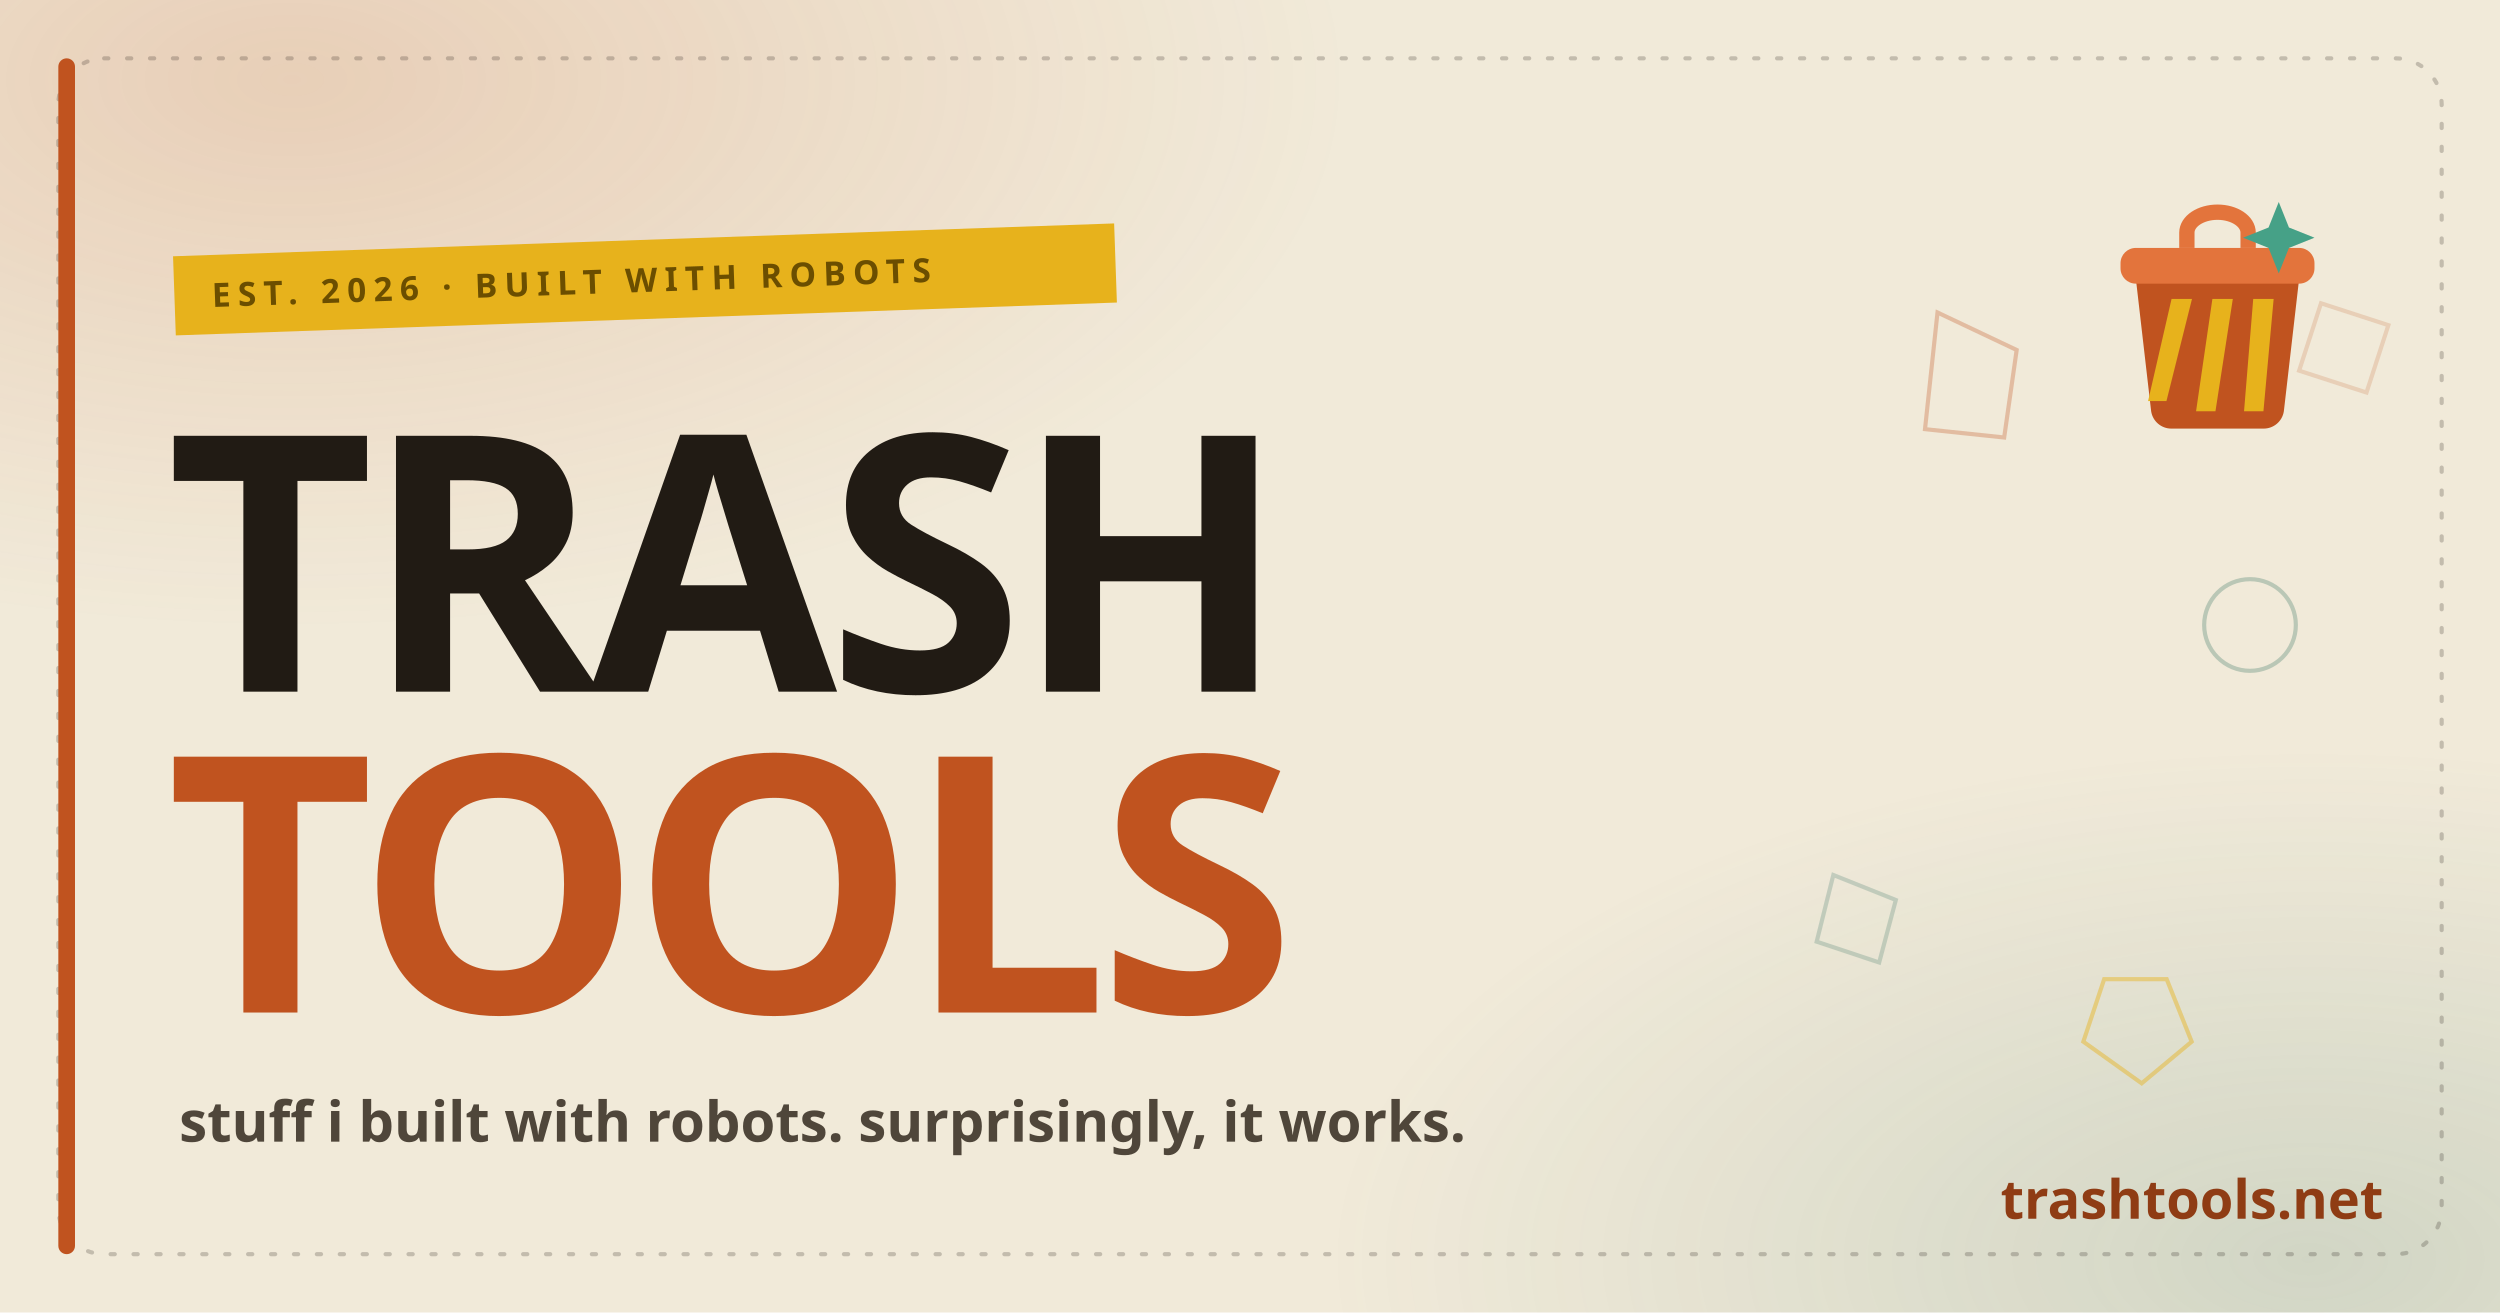
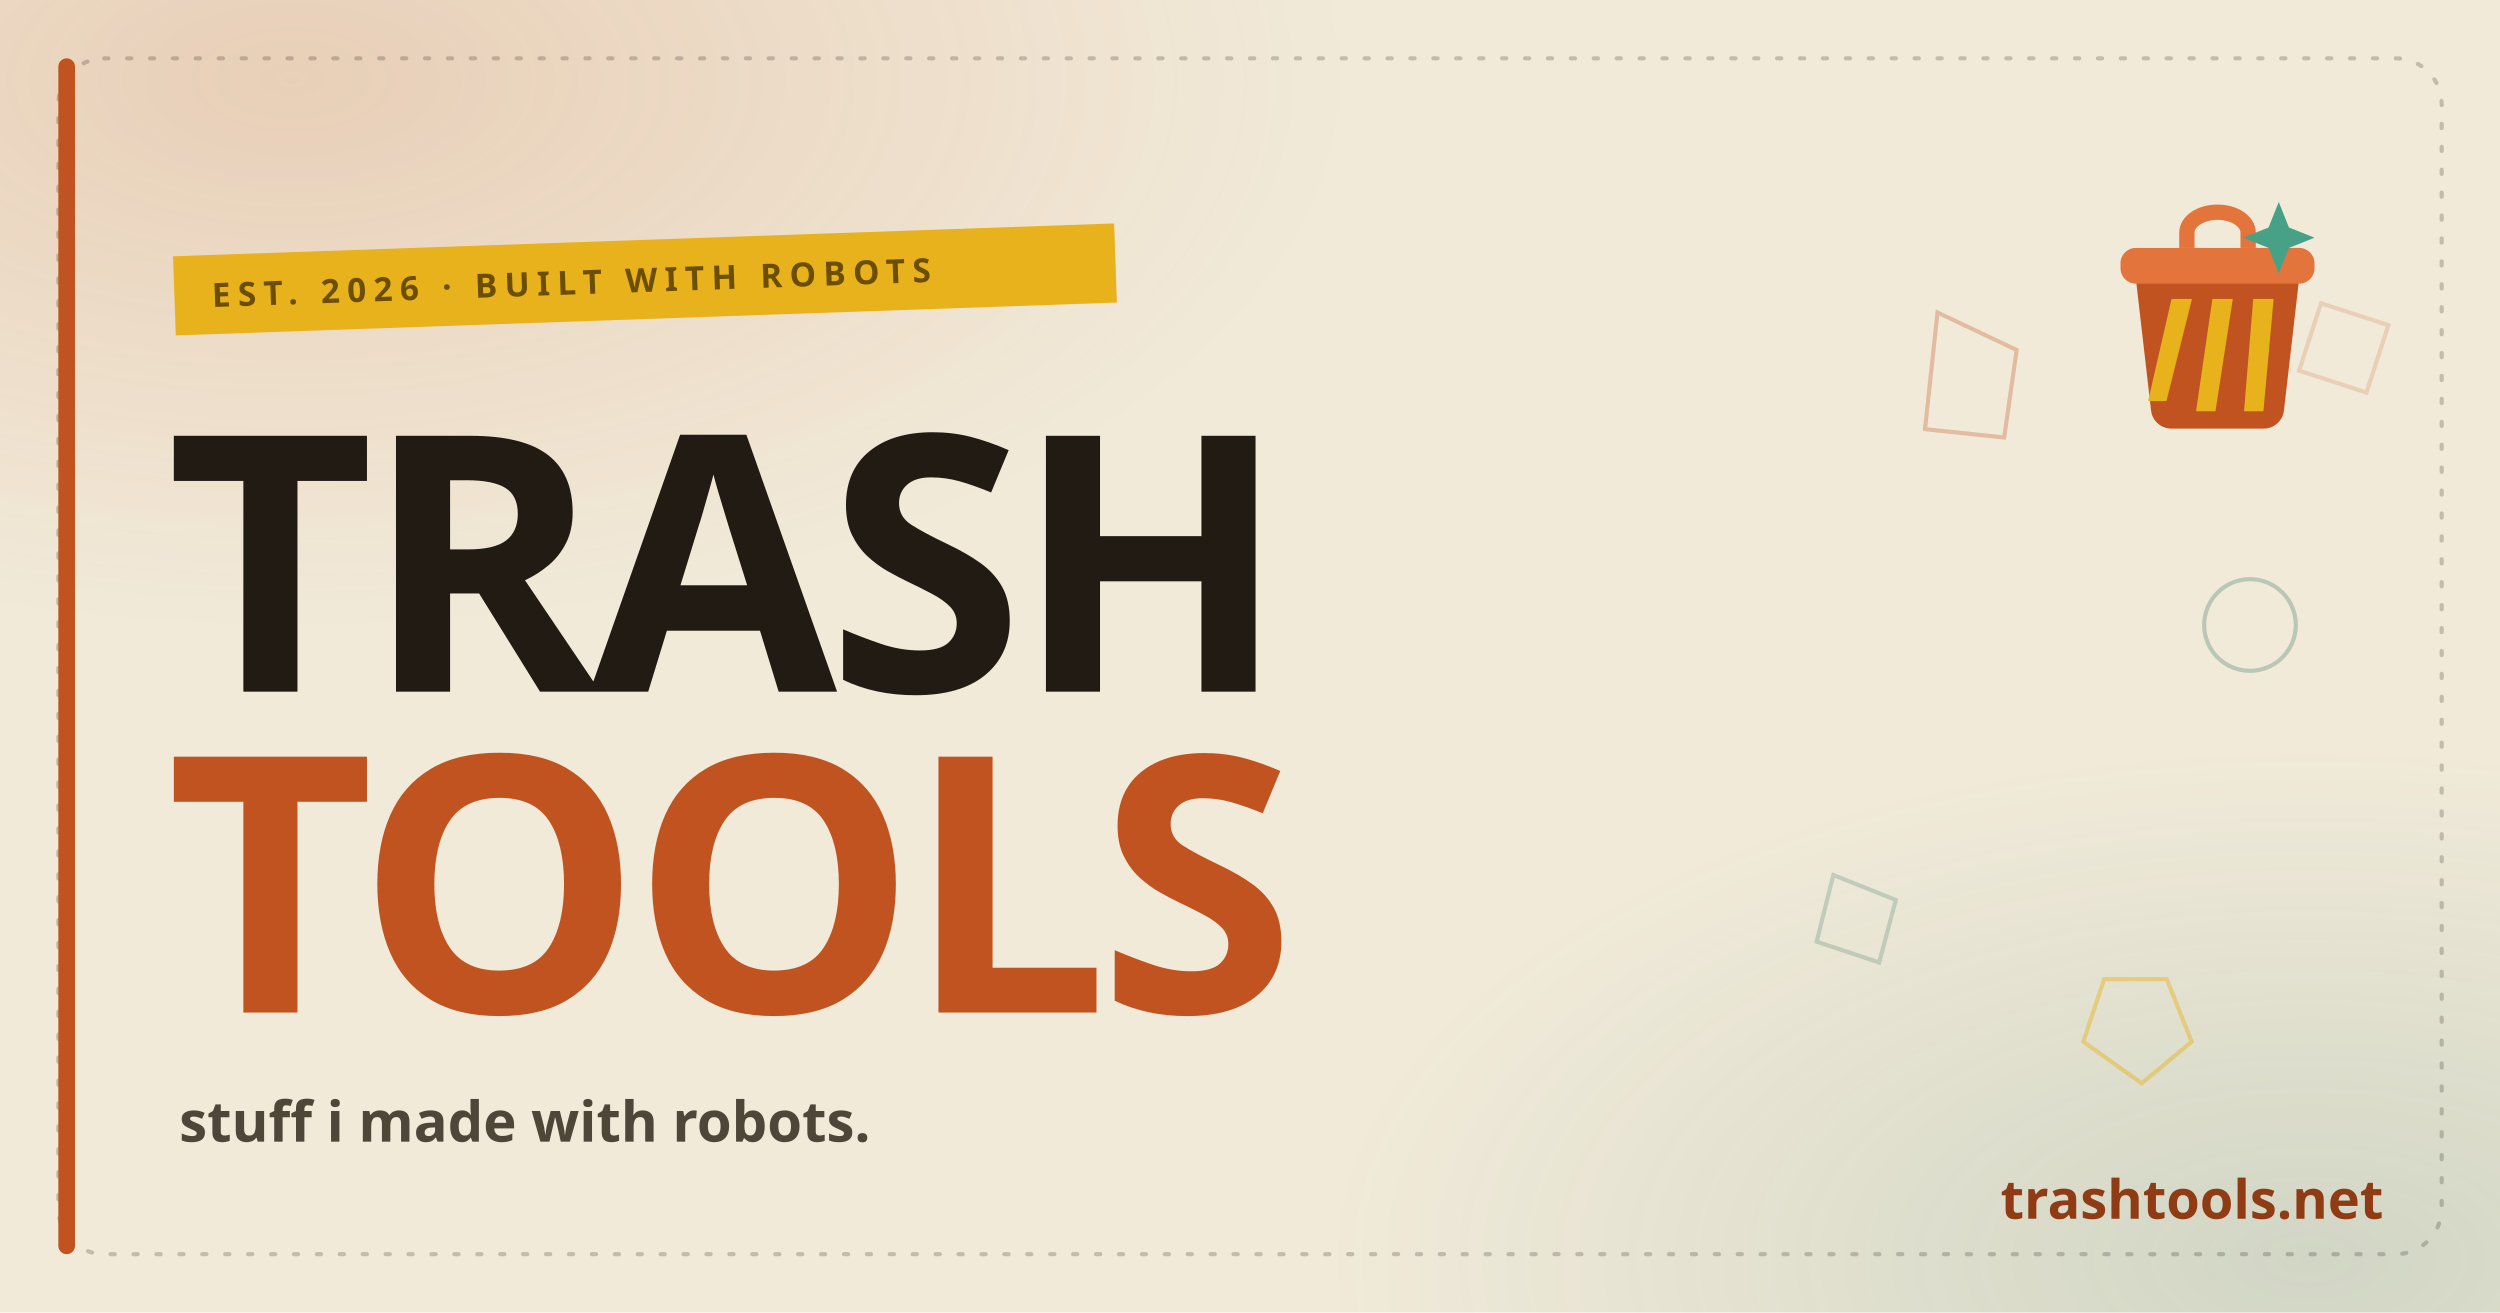
<svg xmlns="http://www.w3.org/2000/svg" width="1200" height="630" viewBox="0 0 1200 630">
  <defs>
    <radialGradient id="rust" cx="12%" cy="6%" r="70%">
      <stop offset="0%" stop-color="#c0531f" stop-opacity="0.18" />
      <stop offset="60%" stop-color="#c0531f" stop-opacity="0" />
    </radialGradient>
    <radialGradient id="teal" cx="92%" cy="96%" r="65%">
      <stop offset="0%" stop-color="#2c6c5b" stop-opacity="0.16" />
      <stop offset="60%" stop-color="#2c6c5b" stop-opacity="0" />
    </radialGradient>
  </defs>
  <rect width="1200" height="630" fill="#f1ead9" />
  <rect width="1200" height="630" fill="url(#rust)" />
  <rect width="1200" height="630" fill="url(#teal)" />
  <rect x="28" y="28" width="1144" height="574" rx="22" fill="none" stroke="#211b14" stroke-opacity="0.22" stroke-width="2" stroke-dasharray="2 9" stroke-linecap="round" />
  <rect x="28" y="28" width="8" height="574" rx="4" fill="#c0531f" />
  <g stroke-width="2" fill="none">
    <polygon points="930,150 968,168 962,210 924,206" stroke="#c0531f" stroke-opacity="0.30" />
    <circle cx="1080" cy="300" r="22" stroke="#2c6c5b" stroke-opacity="0.28" />
    <polygon points="1010,470 1040,470 1052,500 1028,520 1000,500" stroke="#e7b21c" stroke-opacity="0.45" />
    <polygon points="880,420 910,432 902,462 872,452" stroke="#2c6c5b" stroke-opacity="0.22" />
    <rect x="1108" y="150" width="34" height="34" stroke="#c0531f" stroke-opacity="0.18" transform="rotate(18 1125 167)" />
  </g>
  <g transform="translate(986 70) scale(2.45)">
    <path d="M16 26 h32 l-3 26 a4 4 0 0 1-4 3.4 H23 a4 4 0 0 1-4-3.4 Z" fill="#c0531f" />
    <rect x="13" y="20" width="38" height="7" rx="3" fill="#e3743c" />
    <path d="M26 20 v-3 a6 4 0 0 1 12 0 v3" fill="none" stroke="#e3743c" stroke-width="3" />
    <g fill="#e7b21c">
      <path d="M23 30 l4 0 -5 20 -3.6 0 Z" />
      <path d="M31 30 l4 0 -3.4 22 -3.8 0 Z" />
      <path d="M39 30 l4 0 -2 22 -3.8 0 Z" />
    </g>
    <path d="M44 11 l2 5 5 2 -5 2 -2 5 -2-5 -5-2 5-2 Z" fill="#46a187" />
  </g>
  <g transform="translate(84 150) rotate(-2)">
    <rect x="0" y="-27" width="452" height="38" fill="#e7b21c" />
    <text x="18" y="-2" font-family="JetBrains Mono" font-weight="700" font-size="16" letter-spacing="3.5" fill="#6b4e00">EST. 2026 · BUILT WITH ROBOTS</text>
  </g>
  <g font-family="Bricolage Grotesque ExtraBold, Bricolage Grotesque" font-weight="800">
    <text x="80" y="332" font-size="172" letter-spacing="-5" fill="#211b14">TRASH</text>
    <text x="80" y="486" font-size="172" letter-spacing="-5" fill="#c0531f">TOOLS</text>
  </g>
-   <text x="86" y="548" font-family="JetBrains Mono" font-weight="700" font-size="27" fill="#4f463a">stuff i built with robots. surprisingly, it works.</text>
+   <text x="86" y="548" font-family="JetBrains Mono" font-weight="700" font-size="27" fill="#4f463a">stuff i made with robots.</text>
  <text x="1144" y="585" text-anchor="end" font-family="JetBrains Mono" font-weight="700" font-size="26" fill="#8f3c14">trashtools.net</text>
</svg>
